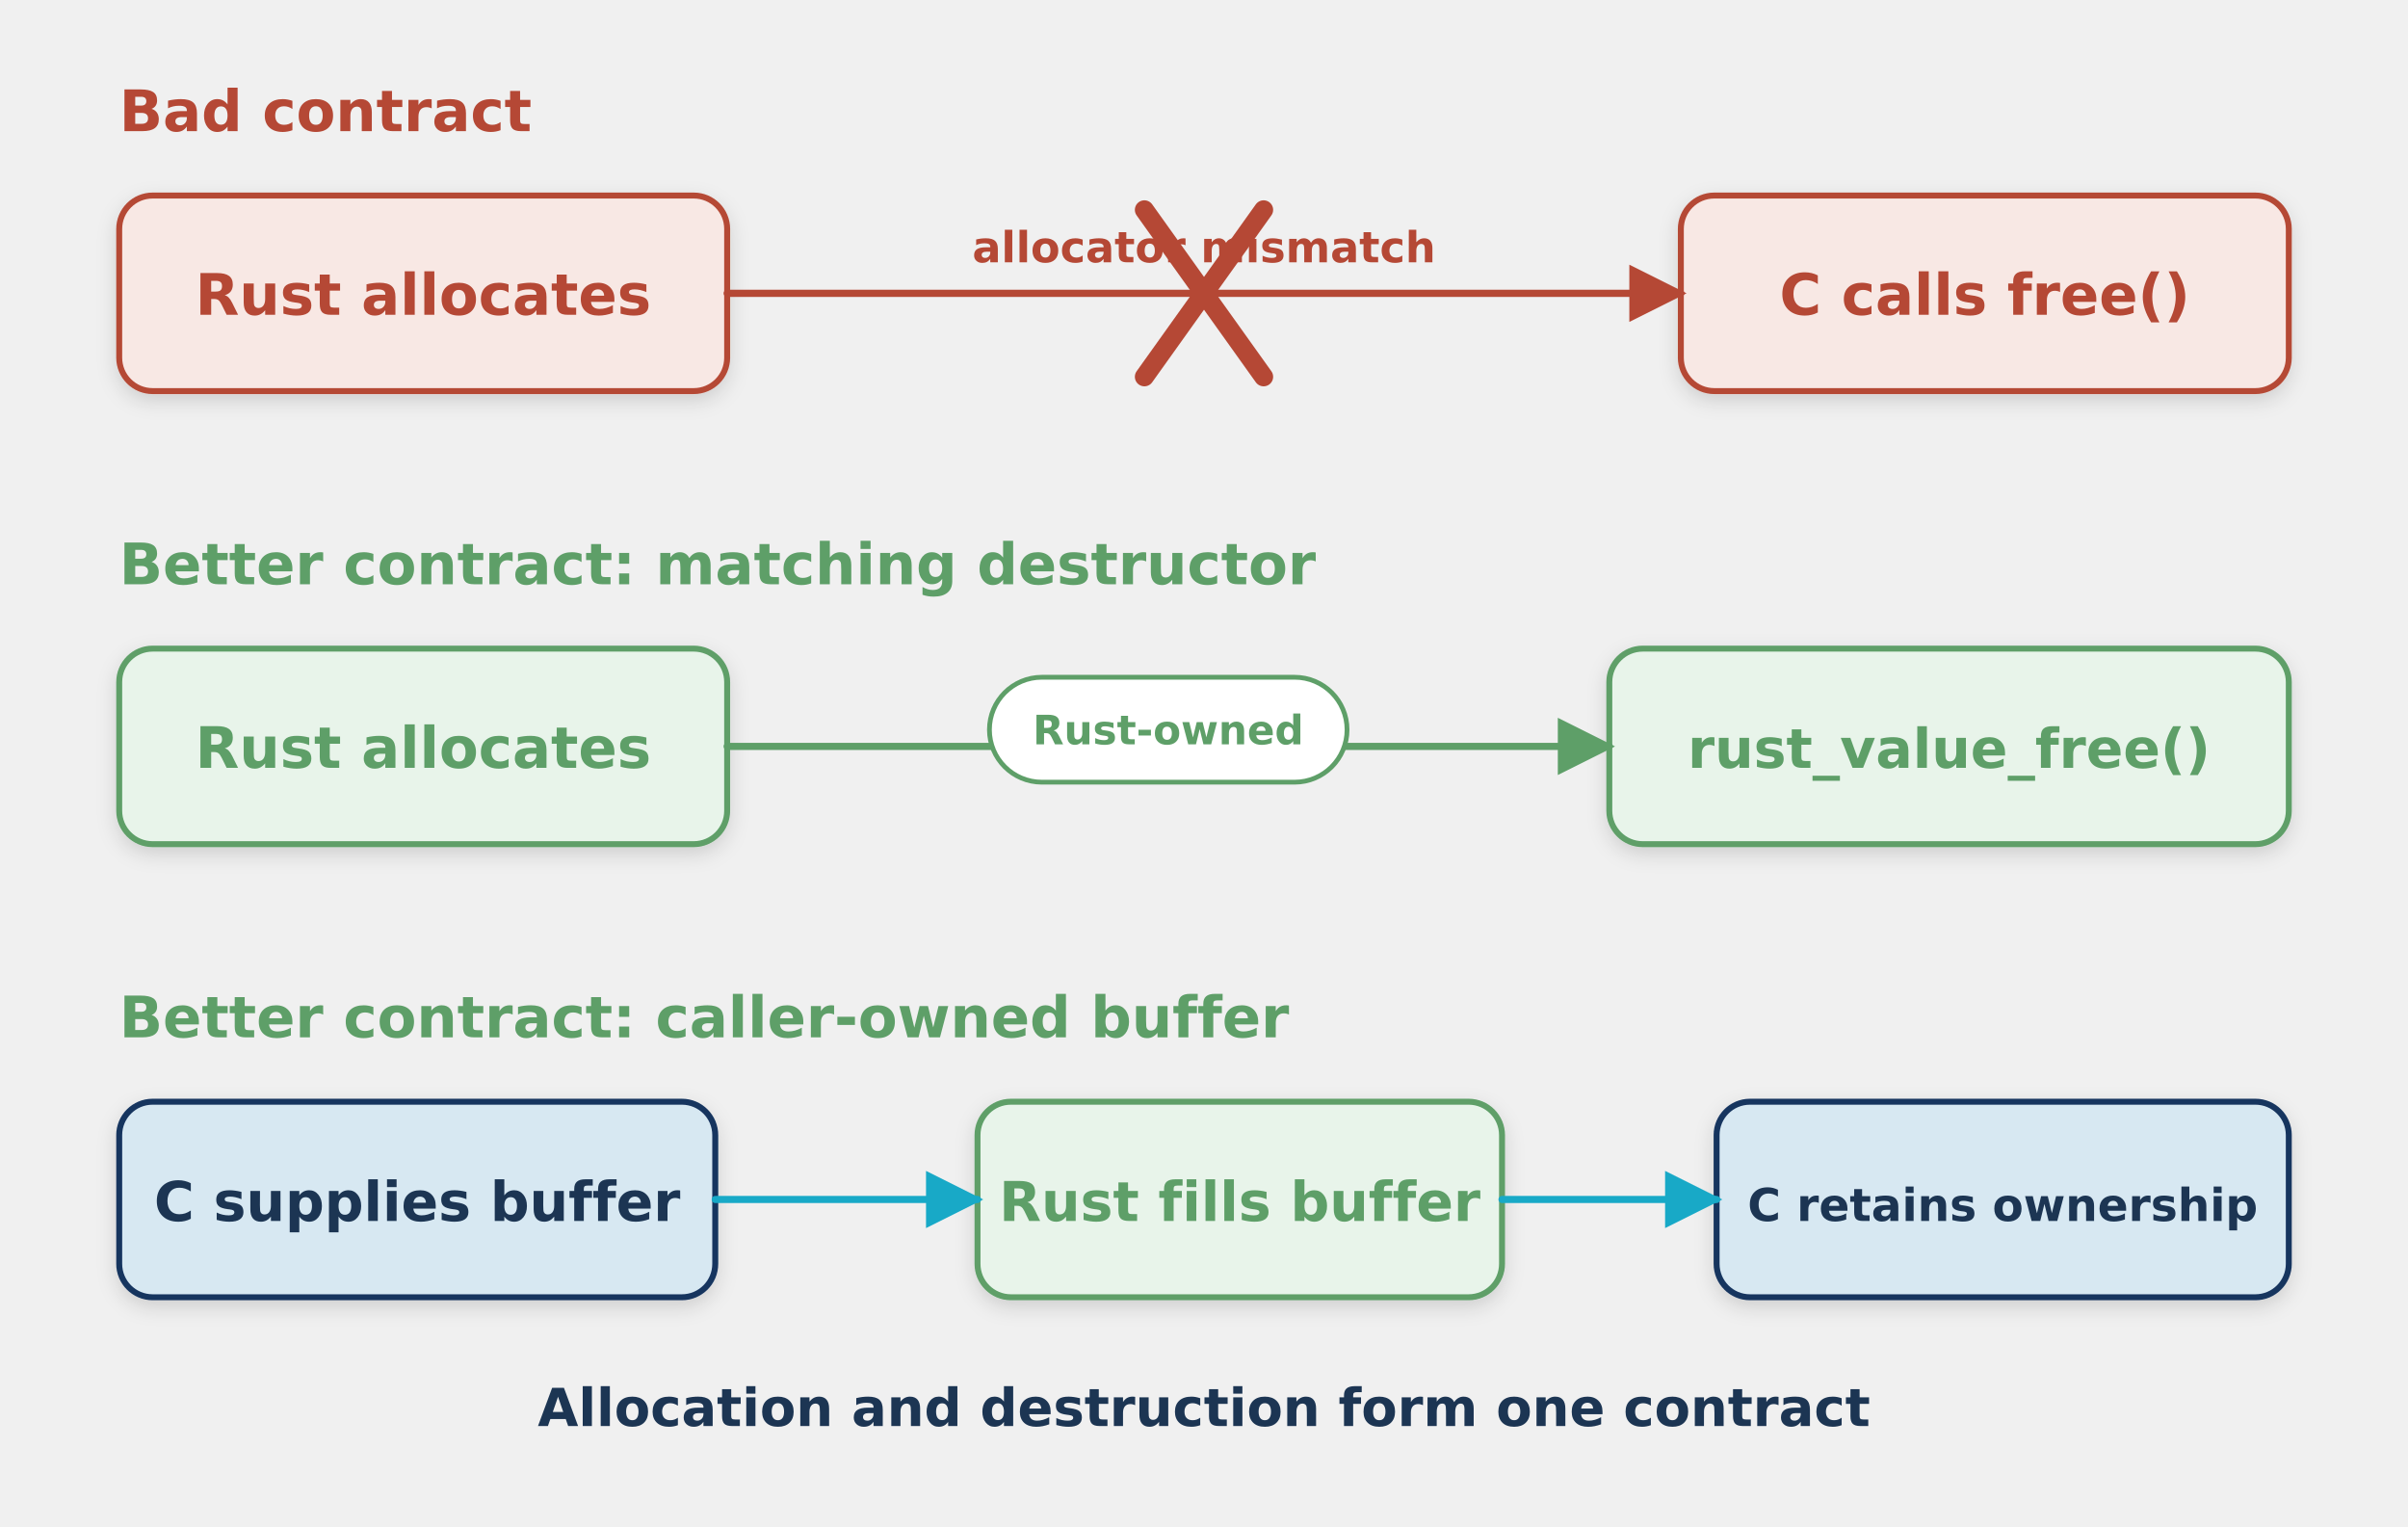
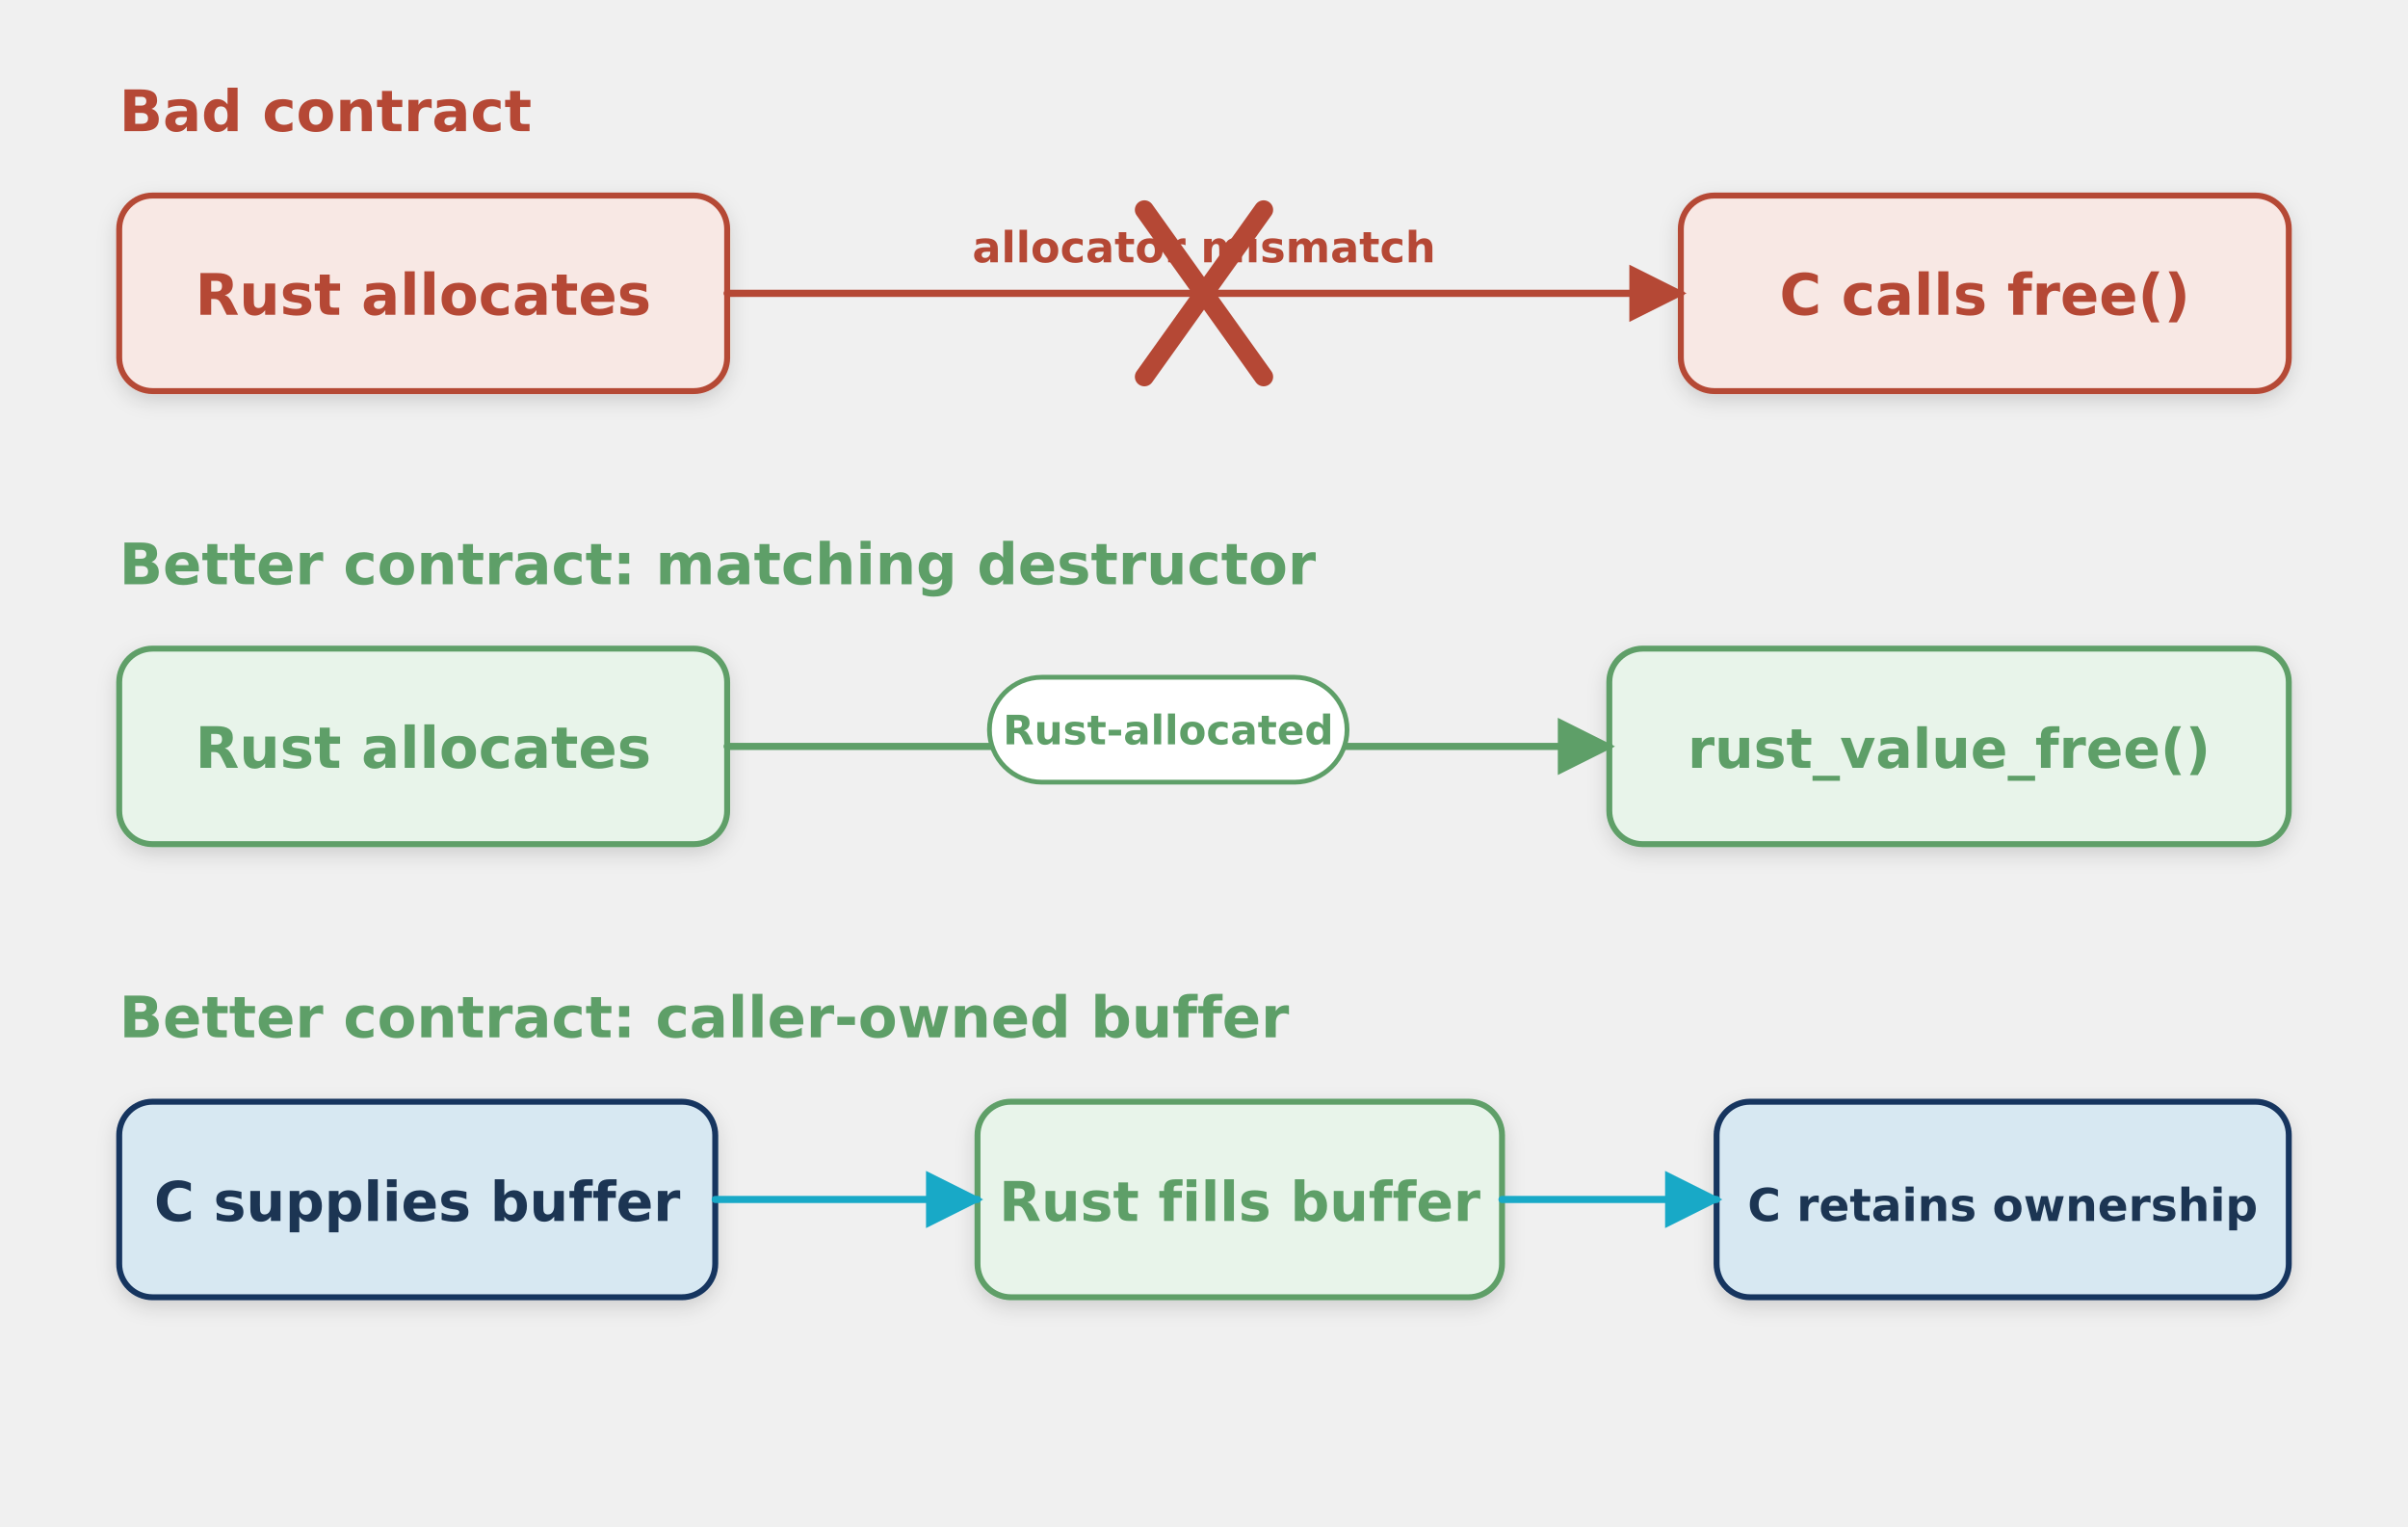
<svg xmlns="http://www.w3.org/2000/svg" width="1010" height="640" viewBox="0 0 1010 640" role="img" aria-labelledby="title desc">
  <defs>
    <marker id="arrow-navy" viewBox="0 0 10 10" refX="9" refY="5" markerWidth="8" markerHeight="8" orient="auto-start-reverse">
      <path d="M 0 0 L 10 5 L 0 10 z" fill="#17345F" />
    </marker>
    <marker id="arrow-teal" viewBox="0 0 10 10" refX="9" refY="5" markerWidth="8" markerHeight="8" orient="auto-start-reverse">
      <path d="M 0 0 L 10 5 L 0 10 z" fill="#18A9C7" />
    </marker>
    <marker id="arrow-green" viewBox="0 0 10 10" refX="9" refY="5" markerWidth="8" markerHeight="8" orient="auto-start-reverse">
      <path d="M 0 0 L 10 5 L 0 10 z" fill="#5E9F68" />
    </marker>
    <marker id="arrow-red" viewBox="0 0 10 10" refX="9" refY="5" markerWidth="8" markerHeight="8" orient="auto-start-reverse">
      <path d="M 0 0 L 10 5 L 0 10 z" fill="#B54835" />
    </marker>
    <filter id="shadow" x="-20%" y="-20%" width="140%" height="140%">
      <feDropShadow dx="0" dy="3" stdDeviation="4" flood-color="#000000" flood-opacity="0.14" />
    </filter>
  </defs>
  <text x="50" y="55" text-anchor="start" font-family="DejaVu Sans, sans-serif" font-size="24" font-weight="700" fill="#B54835">Bad contract</text>
  <rect x="50" y="82" width="255" height="82" rx="14" fill="#F8E8E4" stroke="#B54835" stroke-width="2.5" filter="url(#shadow)" />
  <text x="177.5" y="132" text-anchor="middle" font-family="DejaVu Sans, sans-serif" font-size="24" font-weight="600" fill="#B54835">Rust allocates</text>
  <rect x="705" y="82" width="255" height="82" rx="14" fill="#F8E8E4" stroke="#B54835" stroke-width="2.5" filter="url(#shadow)" />
  <text x="832.5" y="132" text-anchor="middle" font-family="DejaVu Sans, sans-serif" font-size="24" font-weight="600" fill="#B54835">C calls free()</text>
  <line x1="305" y1="123" x2="705" y2="123" stroke="#B54835" stroke-width="3" stroke-linecap="round" marker-end="url(#arrow-red)" />
  <text x="505" y="110" text-anchor="middle" font-family="DejaVu Sans, sans-serif" font-size="18" font-weight="600" fill="#B54835">allocator mismatch</text>
  <path d="M 480 88 L 530 158 M 530 88 L 480 158" stroke="#B54835" stroke-width="8" stroke-linecap="round" />
  <text x="50" y="245" text-anchor="start" font-family="DejaVu Sans, sans-serif" font-size="24" font-weight="700" fill="#5E9F68">Better contract: matching destructor</text>
  <rect x="50" y="272" width="255" height="82" rx="14" fill="#E8F4EA" stroke="#5E9F68" stroke-width="2.5" filter="url(#shadow)" />
  <text x="177.5" y="322" text-anchor="middle" font-family="DejaVu Sans, sans-serif" font-size="24" font-weight="600" fill="#5E9F68">Rust allocates</text>
  <rect x="675" y="272" width="285" height="82" rx="14" fill="#E8F4EA" stroke="#5E9F68" stroke-width="2.5" filter="url(#shadow)" />
  <text x="817.5" y="322" text-anchor="middle" font-family="DejaVu Sans, sans-serif" font-size="23" font-weight="600" fill="#5E9F68">rust_value_free()</text>
  <line x1="305" y1="313" x2="675" y2="313" stroke="#5E9F68" stroke-width="3" stroke-linecap="round" marker-end="url(#arrow-green)" />
  <rect x="415" y="284" width="150" height="44" rx="22.0" fill="#FFFFFF" stroke="#5E9F68" stroke-width="2" />
-   <text x="490.0" y="312.12" text-anchor="middle" font-family="DejaVu Sans, sans-serif" font-size="17" font-weight="600" fill="#5E9F68">Rust-owned</text>
+   <text x="490.0" y="312.12" text-anchor="middle" font-family="DejaVu Sans, sans-serif" font-size="17" font-weight="600" fill="#5E9F68">Rust-allocated</text>
  <text x="50" y="435" text-anchor="start" font-family="DejaVu Sans, sans-serif" font-size="24" font-weight="700" fill="#5E9F68">Better contract: caller-owned buffer</text>
  <rect x="50" y="462" width="250" height="82" rx="14" fill="#D7E8F2" stroke="#17345F" stroke-width="2.5" filter="url(#shadow)" />
  <text x="175" y="512" text-anchor="middle" font-family="DejaVu Sans, sans-serif" font-size="23" font-weight="600" fill="#1C3553">C supplies buffer</text>
  <rect x="410" y="462" width="220" height="82" rx="14" fill="#E8F4EA" stroke="#5E9F68" stroke-width="2.5" filter="url(#shadow)" />
  <text x="520" y="512" text-anchor="middle" font-family="DejaVu Sans, sans-serif" font-size="23" font-weight="600" fill="#5E9F68">Rust fills buffer</text>
  <rect x="720" y="462" width="240" height="82" rx="14" fill="#D7E8F2" stroke="#17345F" stroke-width="2.5" filter="url(#shadow)" />
  <text x="840" y="512" text-anchor="middle" font-family="DejaVu Sans, sans-serif" font-size="19" font-weight="600" fill="#1C3553">C retains ownership</text>
  <line x1="300" y1="503" x2="410" y2="503" stroke="#18A9C7" stroke-width="3" stroke-linecap="round" marker-end="url(#arrow-teal)" />
  <line x1="630" y1="503" x2="720" y2="503" stroke="#18A9C7" stroke-width="3" stroke-linecap="round" marker-end="url(#arrow-teal)" />
-   <text x="505" y="598" text-anchor="middle" font-family="DejaVu Sans, sans-serif" font-size="22" font-weight="600" fill="#1C3553">Allocation and destruction form one contract</text>
</svg>
